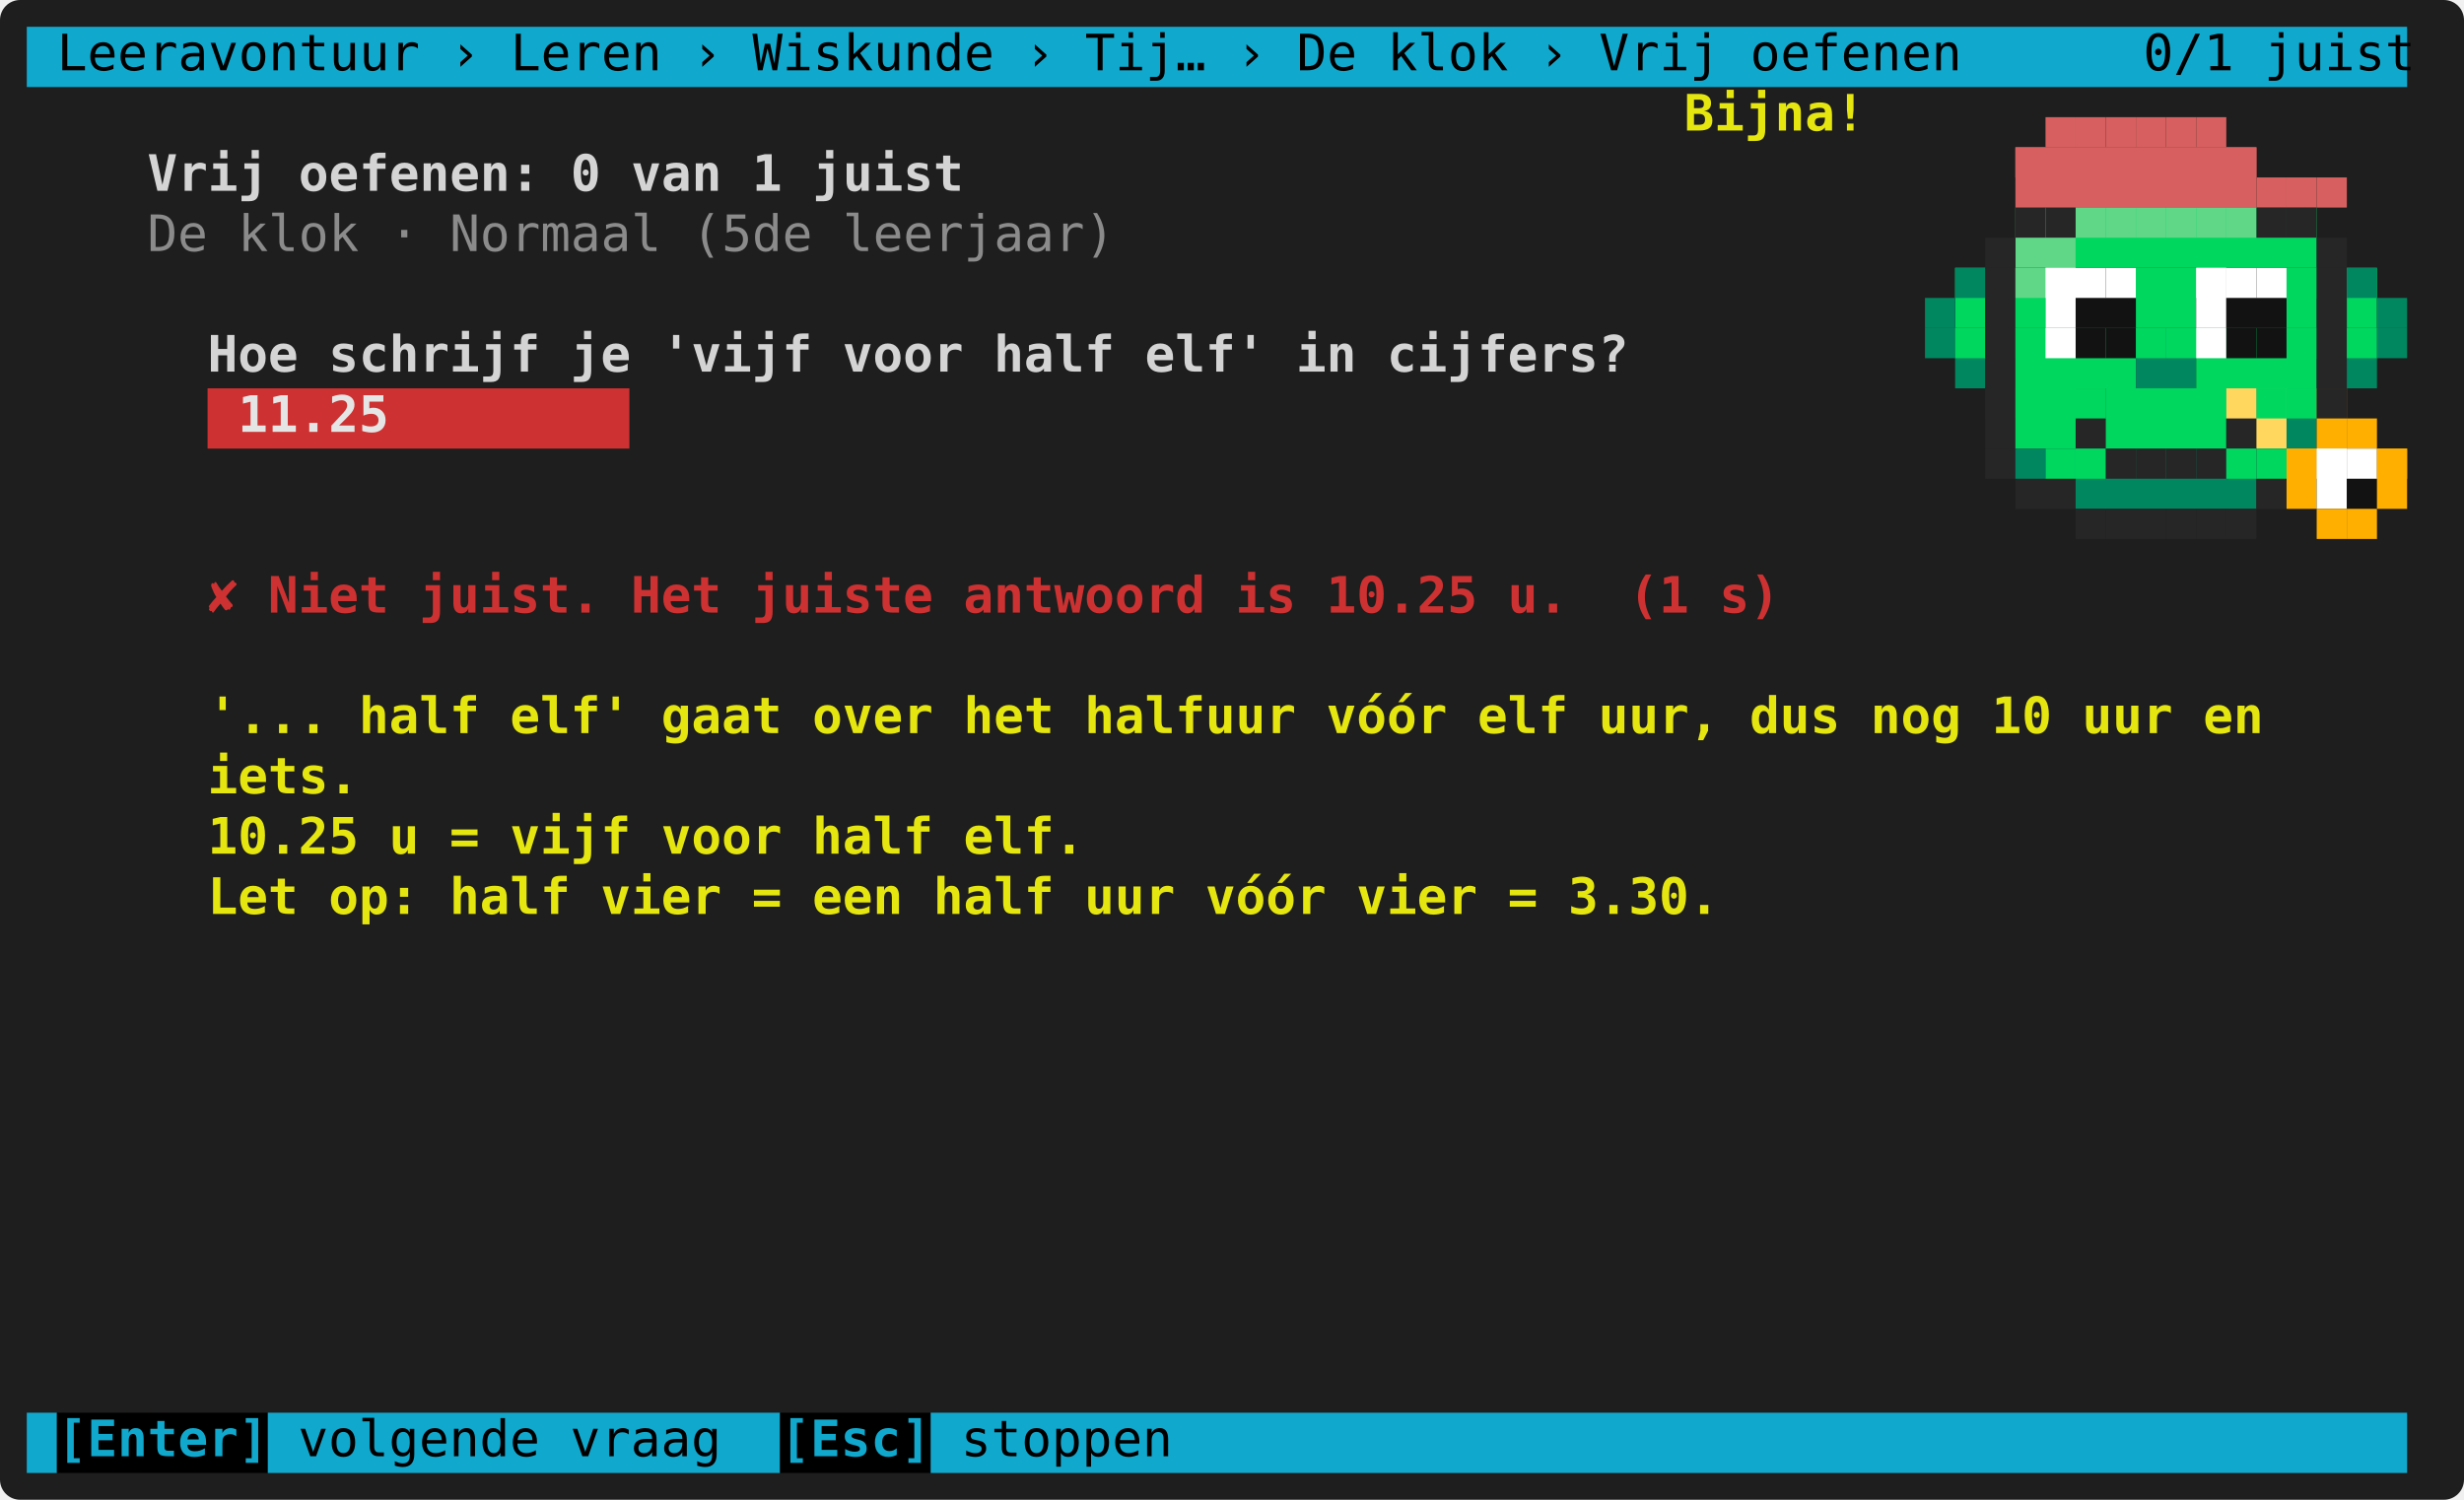
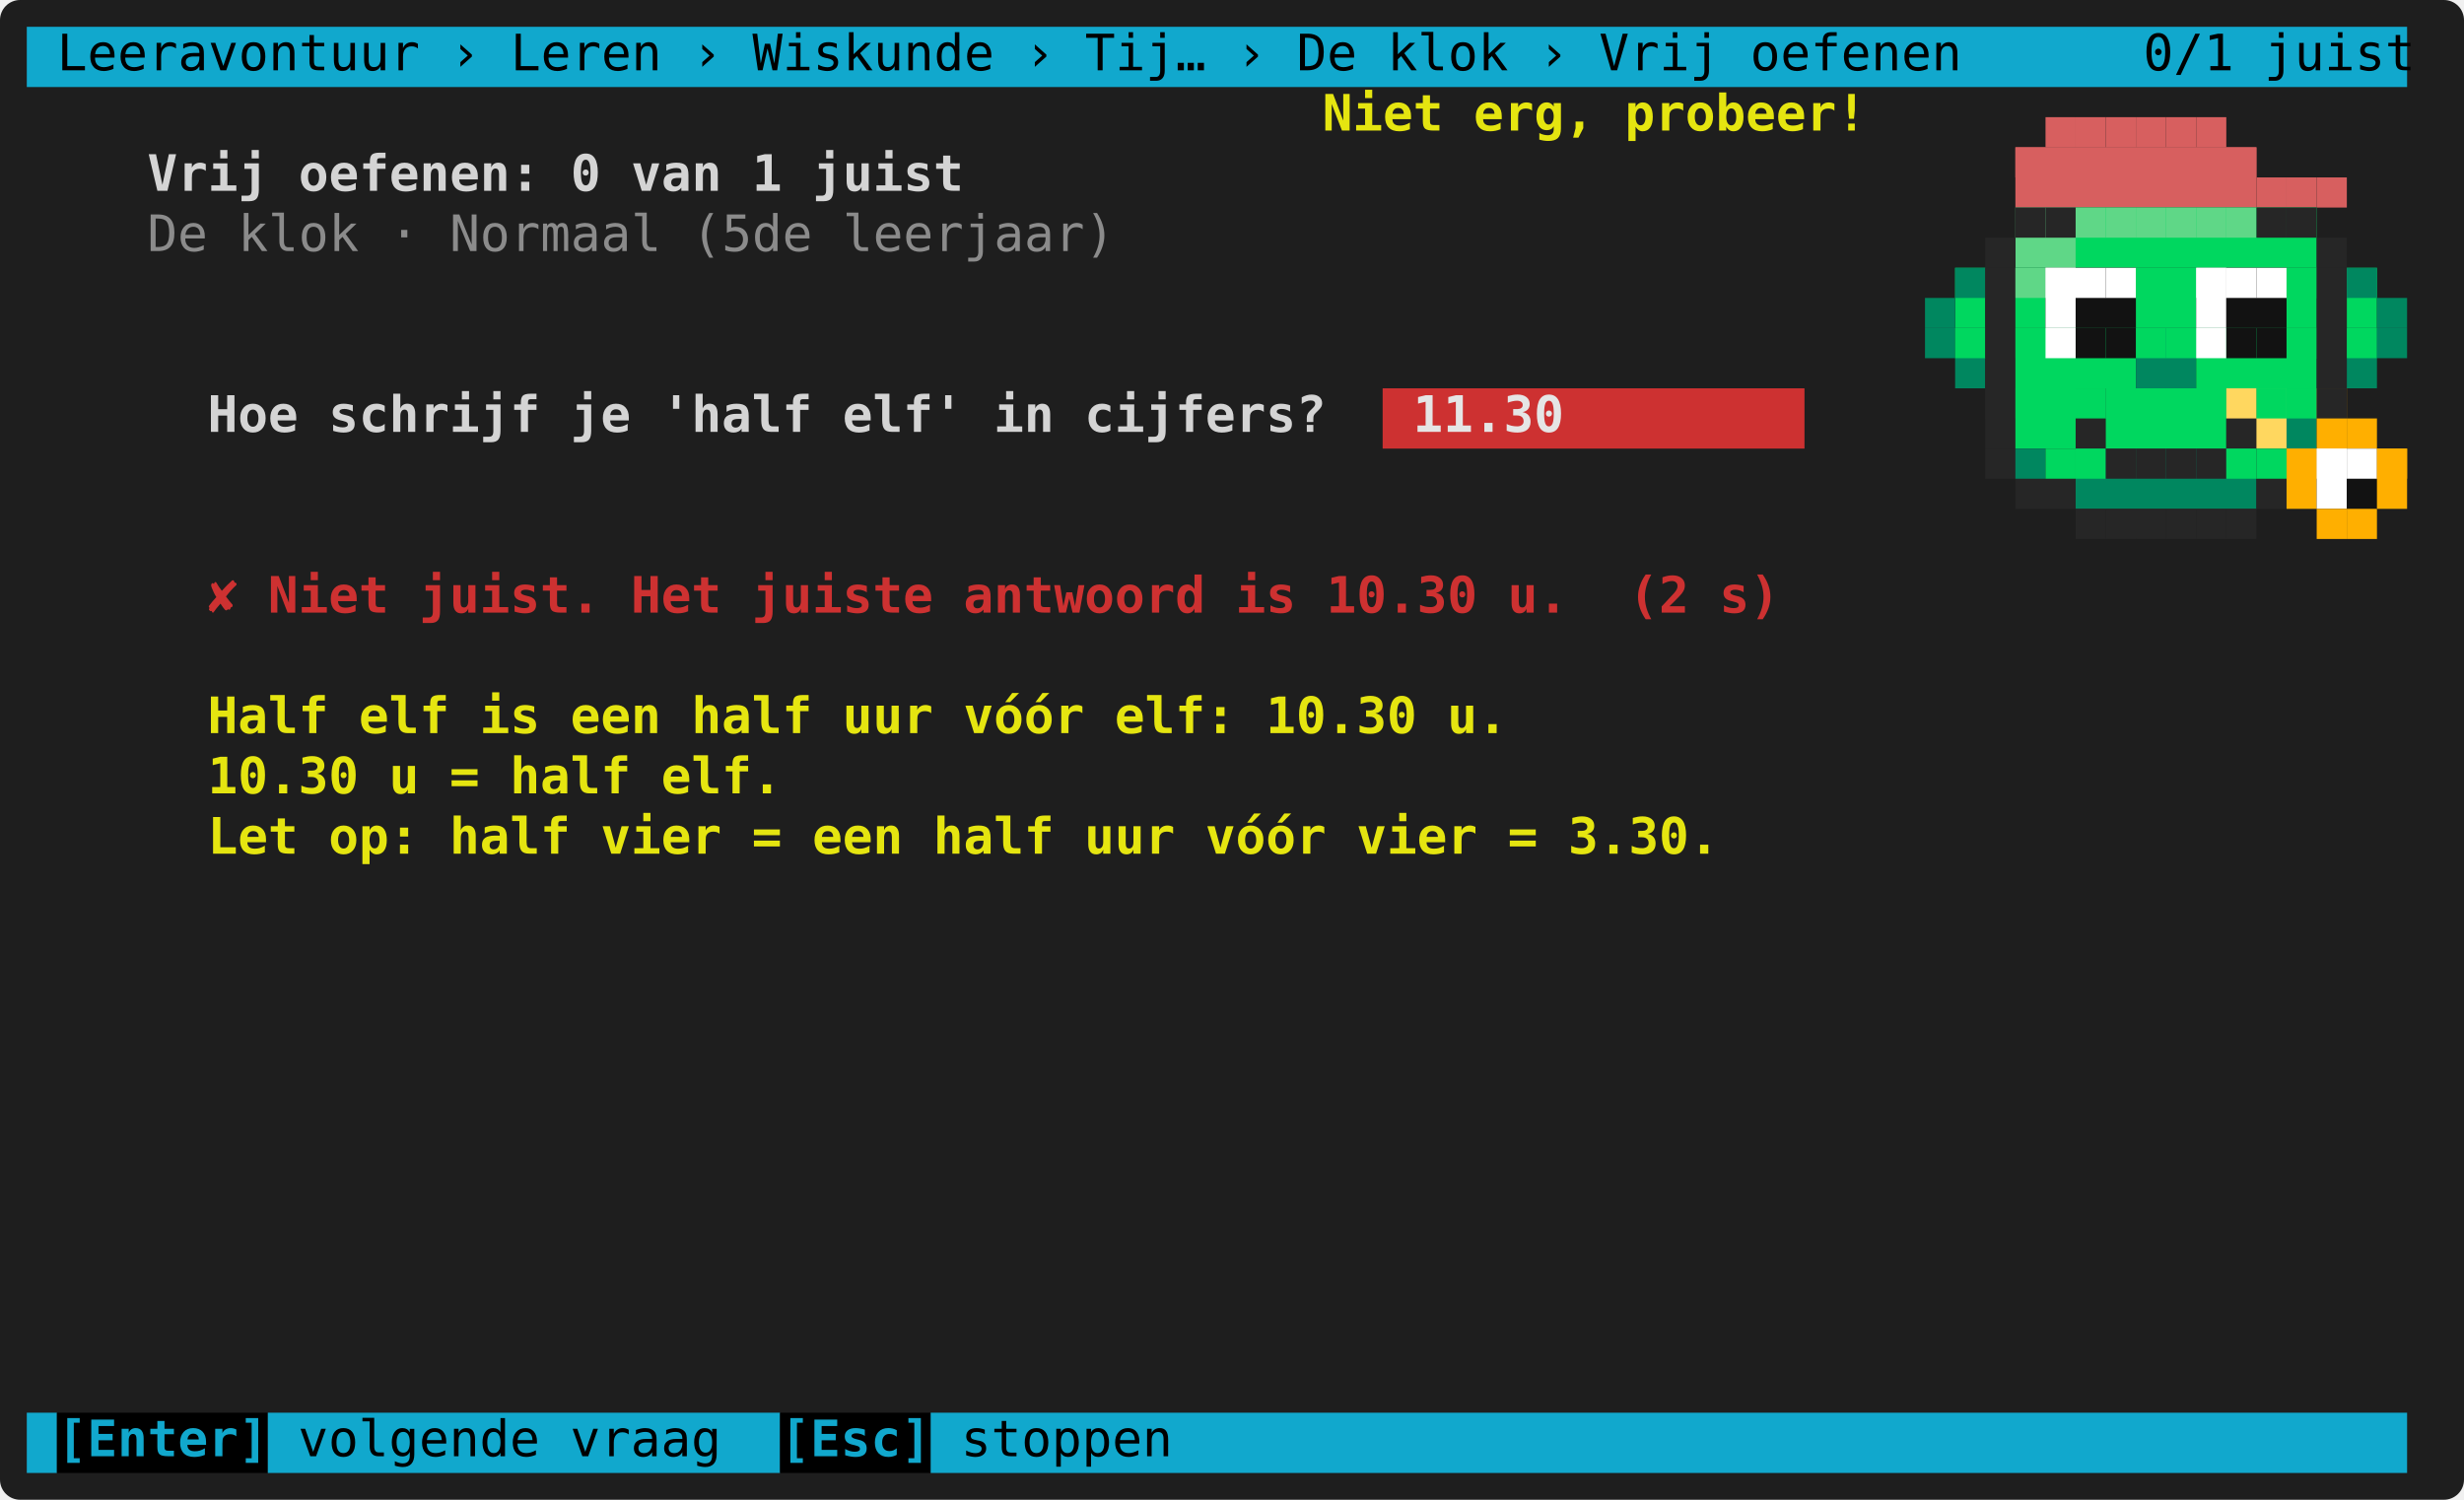
<svg xmlns="http://www.w3.org/2000/svg" width="736" height="448" viewBox="0 0 736 448" role="img" aria-label="Half vier gelezen als half vijf: uitleg over 'half'">
  <rect width="736" height="448" rx="6" fill="#1e1e1e" />
  <g font-family="DejaVu Sans Mono, Menlo, Consolas, monospace" font-size="15">
    <rect x="8" y="8" width="711" height="18" fill="#11a8cd" />
    <text x="8" y="21" textLength="711" lengthAdjust="spacingAndGlyphs" xml:space="preserve" fill="#000000"> Leeravontuur › Leren › Wiskunde › Tij… › De klok › Vrij oefenen      0/1 juist</text>
    <rect x="611" y="35" width="9" height="9" fill="#d75f5f" />
    <rect x="620" y="35" width="9" height="9" fill="#d75f5f" />
    <rect x="629" y="35" width="9" height="9" fill="#d75f5f" />
    <rect x="638" y="35" width="9" height="9" fill="#d75f5f" />
    <rect x="647" y="35" width="9" height="9" fill="#d75f5f" />
    <rect x="656" y="35" width="9" height="9" fill="#d75f5f" />
-     <text x="503" y="39" textLength="54" lengthAdjust="spacingAndGlyphs" xml:space="preserve" fill="#e5e510" font-weight="bold">Bijna!</text>
+     <text x="395" y="39" textLength="162" lengthAdjust="spacingAndGlyphs" xml:space="preserve" fill="#e5e510" font-weight="bold">Niet erg, probeer!</text>
    <rect x="602" y="44" width="72" height="18" fill="#d75f5f" />
    <rect x="602" y="44" width="9" height="9" fill="#d75f5f" />
    <rect x="611" y="44" width="9" height="9" fill="#d75f5f" />
    <rect x="620" y="44" width="9" height="9" fill="#d75f5f" />
    <rect x="629" y="44" width="9" height="9" fill="#d75f5f" />
    <rect x="638" y="44" width="9" height="9" fill="#d75f5f" />
    <rect x="647" y="44" width="9" height="9" fill="#d75f5f" />
    <rect x="656" y="44" width="9" height="9" fill="#d75f5f" />
    <rect x="665" y="44" width="9" height="9" fill="#d75f5f" />
    <rect x="674" y="53" width="9" height="9" fill="#d75f5f" />
    <rect x="683" y="53" width="9" height="9" fill="#d75f5f" />
    <rect x="692" y="53" width="9" height="9" fill="#d75f5f" />
    <text x="44" y="57" textLength="243" lengthAdjust="spacingAndGlyphs" xml:space="preserve" fill="#d4d4d4" font-weight="bold">Vrij oefenen: 0 van 1 juist</text>
    <rect x="602" y="62" width="18" height="18" fill="#5fd787" />
    <rect x="620" y="62" width="72" height="18" fill="#00d75f" />
    <rect x="593" y="71" width="9" height="9" fill="#262626" />
    <rect x="602" y="62" width="9" height="9" fill="#262626" />
    <rect x="611" y="62" width="9" height="9" fill="#262626" />
    <rect x="620" y="62" width="9" height="9" fill="#5fd787" />
    <rect x="629" y="62" width="9" height="9" fill="#5fd787" />
    <rect x="638" y="62" width="9" height="9" fill="#5fd787" />
    <rect x="647" y="62" width="9" height="9" fill="#5fd787" />
    <rect x="656" y="62" width="9" height="9" fill="#5fd787" />
    <rect x="665" y="62" width="9" height="9" fill="#5fd787" />
    <rect x="674" y="62" width="9" height="9" fill="#262626" />
    <rect x="683" y="62" width="9" height="9" fill="#262626" />
    <rect x="692" y="71" width="9" height="9" fill="#262626" />
    <text x="44" y="75" textLength="288" lengthAdjust="spacingAndGlyphs" xml:space="preserve" fill="#d4d4d4" opacity="0.6">De klok · Normaal (5de leerjaar)</text>
    <rect x="584" y="80" width="9" height="18" fill="#00d75f" />
    <rect x="593" y="80" width="9" height="18" fill="#262626" />
    <rect x="602" y="80" width="9" height="18" fill="#00d75f" />
    <rect x="611" y="80" width="9" height="18" fill="#ffffff" />
    <rect x="620" y="80" width="18" height="18" fill="#121212" />
    <rect x="638" y="80" width="18" height="18" fill="#00d75f" />
    <rect x="656" y="80" width="9" height="18" fill="#ffffff" />
    <rect x="665" y="80" width="18" height="18" fill="#121212" />
    <rect x="683" y="80" width="9" height="18" fill="#00d75f" />
    <rect x="692" y="80" width="9" height="18" fill="#262626" />
    <rect x="701" y="80" width="9" height="18" fill="#00d75f" />
    <rect x="575" y="89" width="9" height="9" fill="#00875f" />
    <rect x="584" y="80" width="9" height="9" fill="#00875f" />
    <rect x="593" y="80" width="9" height="9" fill="#262626" />
    <rect x="602" y="80" width="9" height="9" fill="#5fd787" />
    <rect x="611" y="80" width="9" height="9" fill="#ffffff" />
    <rect x="620" y="80" width="9" height="9" fill="#ffffff" />
    <rect x="629" y="80" width="9" height="9" fill="#ffffff" />
    <rect x="638" y="80" width="9" height="9" fill="#00d75f" />
    <rect x="647" y="80" width="9" height="9" fill="#00d75f" />
    <rect x="656" y="80" width="9" height="9" fill="#ffffff" />
    <rect x="665" y="80" width="9" height="9" fill="#ffffff" />
    <rect x="674" y="80" width="9" height="9" fill="#ffffff" />
    <rect x="683" y="80" width="9" height="9" fill="#00d75f" />
    <rect x="692" y="80" width="9" height="9" fill="#262626" />
    <rect x="701" y="80" width="9" height="9" fill="#00875f" />
    <rect x="710" y="89" width="9" height="9" fill="#00875f" />
    <rect x="584" y="98" width="9" height="18" fill="#00875f" />
    <rect x="593" y="98" width="9" height="18" fill="#262626" />
    <rect x="602" y="98" width="36" height="18" fill="#00d75f" />
    <rect x="638" y="98" width="18" height="18" fill="#00875f" />
    <rect x="656" y="98" width="36" height="18" fill="#00d75f" />
    <rect x="692" y="98" width="9" height="18" fill="#262626" />
    <rect x="701" y="98" width="9" height="18" fill="#00875f" />
    <rect x="575" y="98" width="9" height="9" fill="#00875f" />
    <rect x="584" y="98" width="9" height="9" fill="#00d75f" />
    <rect x="593" y="98" width="9" height="9" fill="#262626" />
    <rect x="602" y="98" width="9" height="9" fill="#00d75f" />
    <rect x="611" y="98" width="9" height="9" fill="#ffffff" />
    <rect x="620" y="98" width="9" height="9" fill="#121212" />
    <rect x="629" y="98" width="9" height="9" fill="#121212" />
    <rect x="638" y="98" width="9" height="9" fill="#00d75f" />
    <rect x="647" y="98" width="9" height="9" fill="#00d75f" />
    <rect x="656" y="98" width="9" height="9" fill="#ffffff" />
    <rect x="665" y="98" width="9" height="9" fill="#121212" />
    <rect x="674" y="98" width="9" height="9" fill="#121212" />
    <rect x="683" y="98" width="9" height="9" fill="#00d75f" />
    <rect x="692" y="98" width="9" height="9" fill="#262626" />
    <rect x="701" y="98" width="9" height="9" fill="#00d75f" />
    <rect x="710" y="98" width="9" height="9" fill="#00875f" />
-     <text x="62" y="111" textLength="423" lengthAdjust="spacingAndGlyphs" xml:space="preserve" fill="#d4d4d4" font-weight="bold">Hoe schrijf je 'vijf voor half elf' in cijfers?</text>
-     <rect x="62" y="116" width="126" height="18" fill="#cd3131" />
+     <rect x="413" y="116" width="126" height="18" fill="#cd3131" />
    <rect x="593" y="116" width="9" height="18" fill="#262626" />
    <rect x="602" y="116" width="18" height="18" fill="#00d75f" />
    <rect x="620" y="116" width="9" height="18" fill="#262626" />
    <rect x="629" y="116" width="36" height="18" fill="#00d75f" />
    <rect x="665" y="116" width="9" height="18" fill="#262626" />
    <rect x="674" y="116" width="9" height="18" fill="#ffd75f" />
    <rect x="683" y="116" width="9" height="18" fill="#00875f" />
    <rect x="692" y="116" width="9" height="18" fill="#ffaf00" />
    <rect x="593" y="116" width="9" height="9" fill="#262626" />
    <rect x="602" y="116" width="9" height="9" fill="#00d75f" />
    <rect x="611" y="116" width="9" height="9" fill="#00d75f" />
    <rect x="620" y="116" width="9" height="9" fill="#00d75f" />
    <rect x="629" y="116" width="9" height="9" fill="#00d75f" />
    <rect x="638" y="116" width="9" height="9" fill="#00d75f" />
    <rect x="647" y="116" width="9" height="9" fill="#00d75f" />
    <rect x="656" y="116" width="9" height="9" fill="#00d75f" />
    <rect x="665" y="116" width="9" height="9" fill="#ffd75f" />
    <rect x="674" y="116" width="9" height="9" fill="#00d75f" />
    <rect x="683" y="116" width="9" height="9" fill="#00d75f" />
    <rect x="692" y="116" width="9" height="9" fill="#262626" />
    <rect x="701" y="125" width="9" height="9" fill="#ffaf00" />
-     <text x="62" y="129" textLength="126" lengthAdjust="spacingAndGlyphs" xml:space="preserve" fill="#e5e5e5" font-weight="bold"> 11.25        </text>
+     <text x="62" y="129" textLength="351" lengthAdjust="spacingAndGlyphs" xml:space="preserve" fill="#d4d4d4" font-weight="bold">Hoe schrijf je 'half elf' in cijfers?  </text>
+     <text x="413" y="129" textLength="126" lengthAdjust="spacingAndGlyphs" xml:space="preserve" fill="#e5e5e5" font-weight="bold"> 11.30        </text>
    <rect x="602" y="134" width="18" height="18" fill="#262626" />
    <rect x="620" y="134" width="54" height="18" fill="#00875f" />
    <rect x="674" y="134" width="9" height="18" fill="#262626" />
    <rect x="683" y="134" width="9" height="18" fill="#ffaf00" />
    <rect x="692" y="134" width="9" height="18" fill="#ffffff" />
    <rect x="701" y="134" width="9" height="18" fill="#121212" />
    <rect x="710" y="134" width="9" height="18" fill="#ffaf00" />
    <rect x="593" y="134" width="9" height="9" fill="#262626" />
    <rect x="602" y="134" width="9" height="9" fill="#00875f" />
    <rect x="611" y="134" width="9" height="9" fill="#00d75f" />
    <rect x="620" y="134" width="9" height="9" fill="#00d75f" />
    <rect x="629" y="134" width="9" height="9" fill="#262626" />
    <rect x="638" y="134" width="9" height="9" fill="#262626" />
    <rect x="647" y="134" width="9" height="9" fill="#262626" />
    <rect x="656" y="134" width="9" height="9" fill="#262626" />
    <rect x="665" y="134" width="9" height="9" fill="#00d75f" />
    <rect x="674" y="134" width="9" height="9" fill="#00d75f" />
    <rect x="683" y="134" width="9" height="9" fill="#ffaf00" />
    <rect x="692" y="134" width="9" height="9" fill="#ffffff" />
    <rect x="701" y="134" width="9" height="9" fill="#ffffff" />
    <rect x="710" y="134" width="9" height="9" fill="#ffaf00" />
    <rect x="620" y="152" width="9" height="9" fill="#262626" />
    <rect x="629" y="152" width="9" height="9" fill="#262626" />
    <rect x="638" y="152" width="9" height="9" fill="#262626" />
    <rect x="647" y="152" width="9" height="9" fill="#262626" />
    <rect x="656" y="152" width="9" height="9" fill="#262626" />
    <rect x="665" y="152" width="9" height="9" fill="#262626" />
    <rect x="692" y="152" width="9" height="9" fill="#ffaf00" />
    <rect x="701" y="152" width="9" height="9" fill="#ffaf00" />
-     <text x="62" y="183" textLength="468" lengthAdjust="spacingAndGlyphs" xml:space="preserve" fill="#cd3131" font-weight="bold">✘ Niet juist. Het juiste antwoord is 10.25 u.  (1 s)</text>
-     <text x="62" y="219" textLength="612" lengthAdjust="spacingAndGlyphs" xml:space="preserve" fill="#e5e510" font-weight="bold">'... half elf' gaat over het halfuur vóór elf uur, dus nog 10 uur en</text>
-     <text x="62" y="237" textLength="45" lengthAdjust="spacingAndGlyphs" xml:space="preserve" fill="#e5e510" font-weight="bold">iets.</text>
-     <text x="62" y="255" textLength="261" lengthAdjust="spacingAndGlyphs" xml:space="preserve" fill="#e5e510" font-weight="bold">10.25 u = vijf voor half elf.</text>
-     <text x="62" y="273" textLength="450" lengthAdjust="spacingAndGlyphs" xml:space="preserve" fill="#e5e510" font-weight="bold">Let op: half vier = een half uur vóór vier = 3.30.</text>
+     <text x="62" y="183" textLength="468" lengthAdjust="spacingAndGlyphs" xml:space="preserve" fill="#cd3131" font-weight="bold">✘ Niet juist. Het juiste antwoord is 10.30 u.  (2 s)</text>
+     <text x="62" y="219" textLength="387" lengthAdjust="spacingAndGlyphs" xml:space="preserve" fill="#e5e510" font-weight="bold">Half elf is een half uur vóór elf: 10.30 u.</text>
+     <text x="62" y="237" textLength="171" lengthAdjust="spacingAndGlyphs" xml:space="preserve" fill="#e5e510" font-weight="bold">10.30 u = half elf.</text>
+     <text x="62" y="255" textLength="450" lengthAdjust="spacingAndGlyphs" xml:space="preserve" fill="#e5e510" font-weight="bold">Let op: half vier = een half uur vóór vier = 3.30.</text>
    <rect x="8" y="422" width="9" height="18" fill="#11a8cd" />
    <rect x="17" y="422" width="63" height="18" fill="#000000" />
    <rect x="80" y="422" width="153" height="18" fill="#11a8cd" />
    <rect x="233" y="422" width="45" height="18" fill="#000000" />
    <rect x="278" y="422" width="441" height="18" fill="#11a8cd" />
    <text x="17" y="435" textLength="63" lengthAdjust="spacingAndGlyphs" xml:space="preserve" fill="#11a8cd" font-weight="bold">[Enter]</text>
    <text x="80" y="435" textLength="153" lengthAdjust="spacingAndGlyphs" xml:space="preserve" fill="#000000"> volgende vraag  </text>
    <text x="233" y="435" textLength="45" lengthAdjust="spacingAndGlyphs" xml:space="preserve" fill="#11a8cd" font-weight="bold">[Esc]</text>
    <text x="278" y="435" textLength="441" lengthAdjust="spacingAndGlyphs" xml:space="preserve" fill="#000000"> stoppen                                         </text>
  </g>
</svg>
